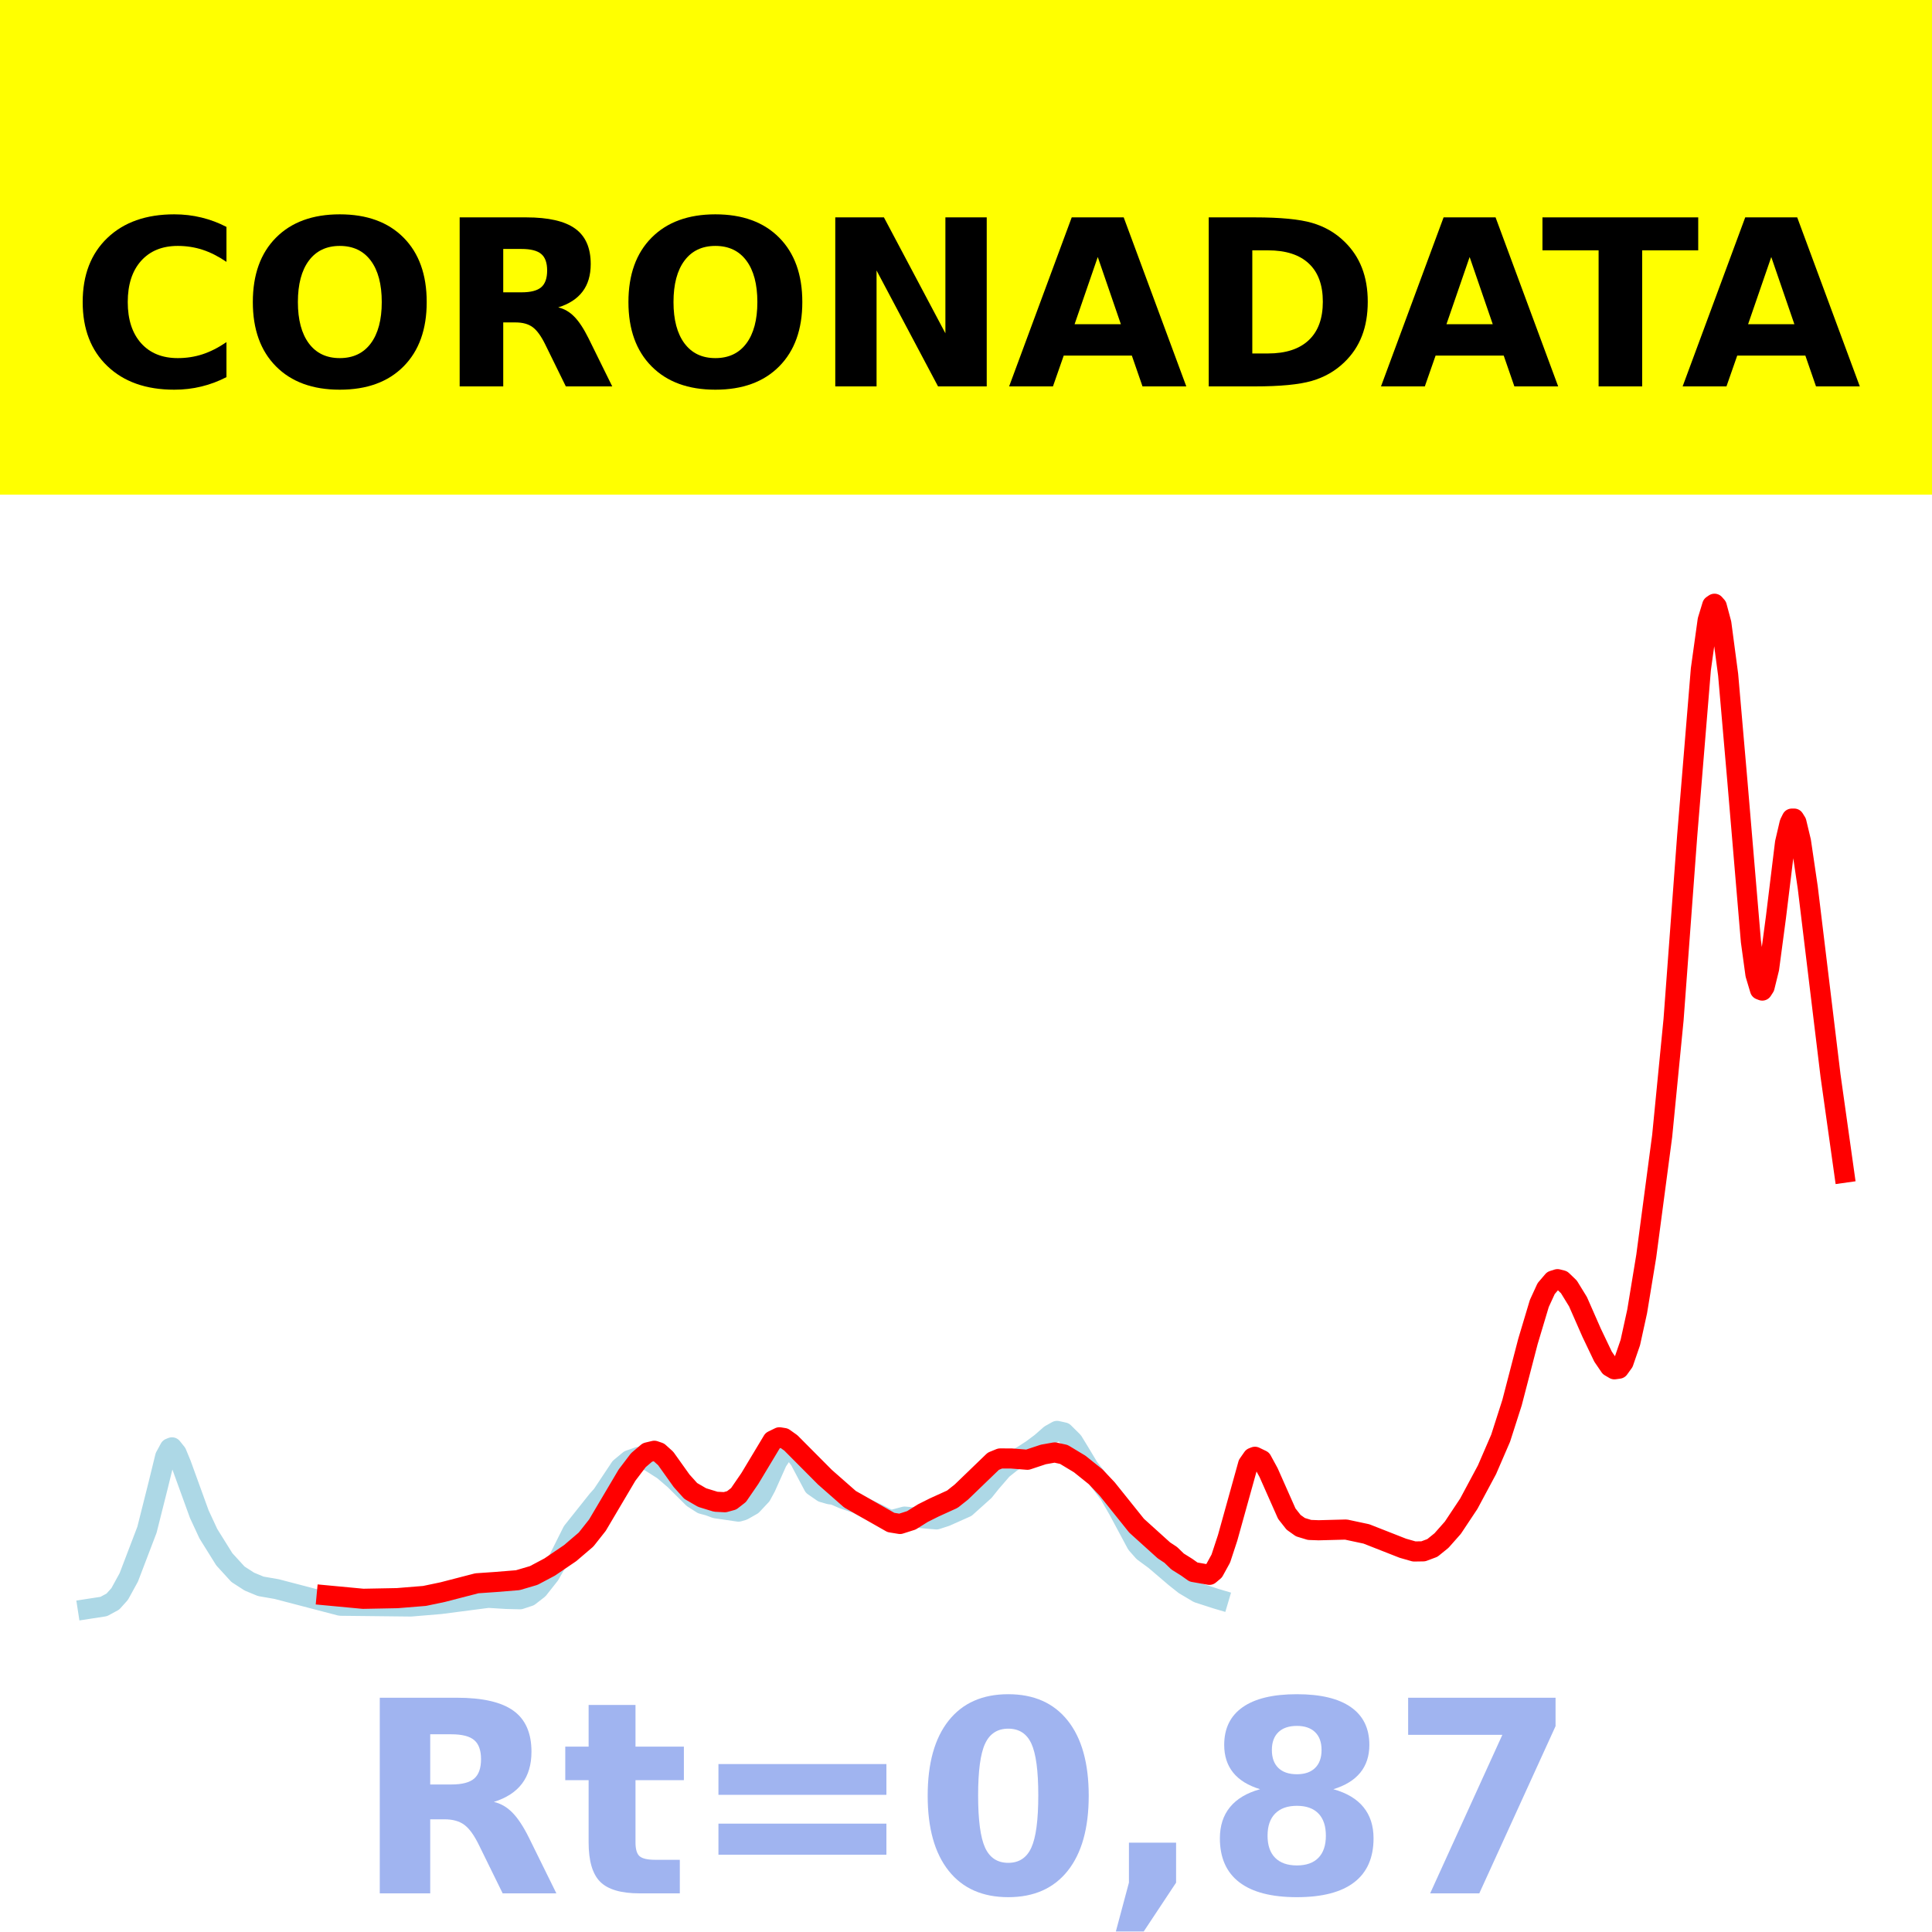
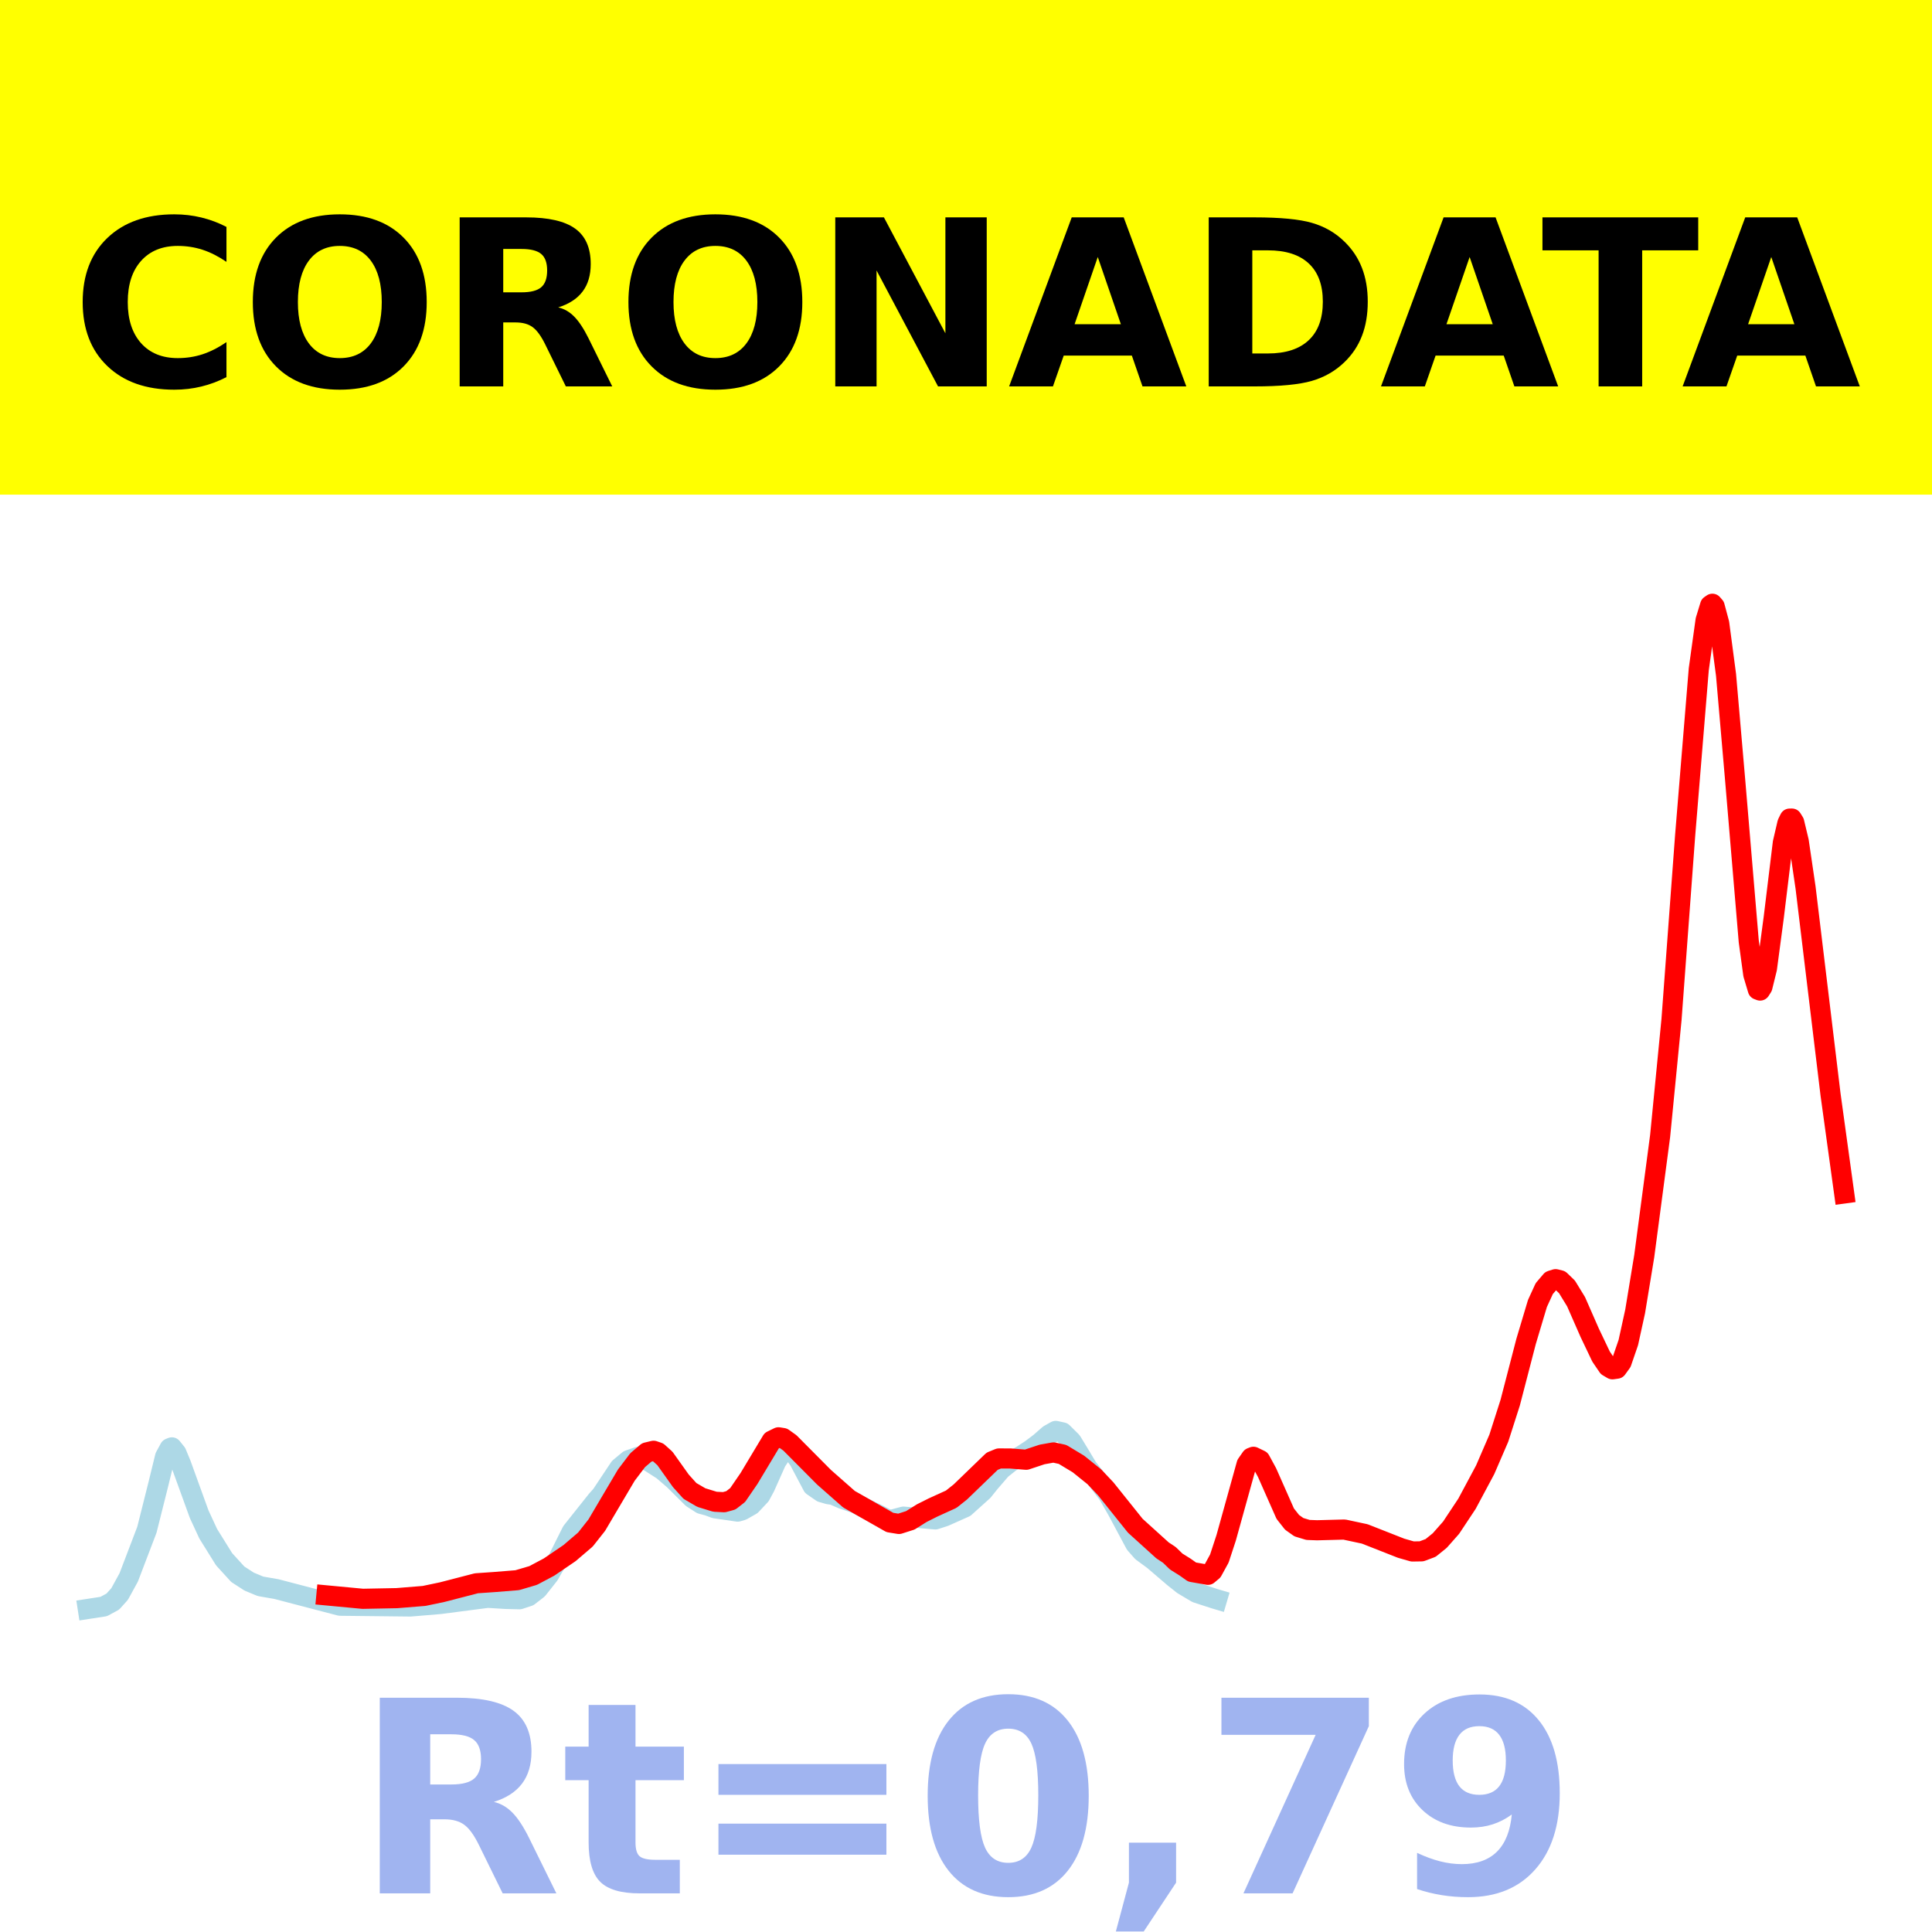
<svg xmlns="http://www.w3.org/2000/svg" xmlns:xlink="http://www.w3.org/1999/xlink" height="144pt" version="1.1" viewBox="0 0 144 144" width="144pt">
  <defs>
    <style type="text/css">*{stroke-linecap:butt;stroke-linejoin:round;}</style>
  </defs>
  <g id="figure_1">
    <g id="patch_1">
      <path d="M 0 144  L 144 144  L 144 0  L 0 0  z " style="fill:#ffffff;" />
    </g>
    <g id="axes_1">
      <g id="patch_2">
        <path d="M 0 144  L 144 144  L 144 0  L 0 0  z " style="fill:#ffffff;" />
      </g>
      <g id="line2d_1">
-         <path clip-path="url(#pdcd1a7171e)" d="M 6.545 119.923  L 7.732 119.74  L 8.411 119.373  L 8.919 118.808  L 9.598 117.571  L 10.954 114.02  L 11.802 110.651  L 12.311 108.571  L 12.65 107.947  L 12.82 107.878  L 13.159 108.301  L 13.498 109.119  L 14.854 112.857  L 15.533 114.319  L 16.72 116.222  L 17.737 117.335  L 18.585 117.883  L 19.433 118.235  L 20.62 118.441  L 25.368 119.681  L 30.625 119.738  L 32.829 119.554  L 36.39 119.091  L 37.747 119.174  L 38.764 119.199  L 39.442 118.975  L 40.121 118.45  L 40.968 117.377  L 41.647 116.188  L 42.664 114.154  L 44.529 111.811  L 44.869 111.432  L 46.225 109.396  L 46.903 108.833  L 47.582 108.596  L 48.43 108.932  L 49.447 109.581  L 50.295 110.31  L 51.651 111.658  L 52.33 112.093  L 52.838 112.229  L 53.347 112.419  L 55.043 112.666  L 55.382 112.568  L 56.06 112.182  L 56.739 111.458  L 57.078 110.832  L 57.926 108.934  L 58.434 108.176  L 58.773 108.012  L 59.113 108.144  L 59.621 108.836  L 60.639 110.756  L 61.317 111.225  L 61.826 111.371  L 62.165 111.417  L 62.843 111.711  L 63.861 112.056  L 64.708 112.499  L 65.556 112.901  L 66.235 113.248  L 66.574 113.267  L 67.422 113.04  L 69.796 113.248  L 70.474 113.029  L 72 112.35  L 73.357 111.131  L 73.865 110.497  L 74.713 109.517  L 75.391 108.978  L 76.239 108.481  L 76.918 108.041  L 77.596 107.532  L 78.274 106.937  L 78.783 106.652  L 79.292 106.764  L 79.97 107.436  L 80.479 108.269  L 81.157 109.399  L 81.835 110.256  L 82.683 111.369  L 83.361 112.547  L 84.718 115.079  L 85.227 115.656  L 86.074 116.278  L 87.601 117.581  L 88.279 118.119  L 89.296 118.723  L 90.653 119.162  L 90.822 119.212  L 90.822 119.212  " style="fill:none;stroke:#add8e6;stroke-linecap:square;stroke-width:1.5;" />
+         <path clip-path="url(#p21c4cd43d8)" d="M 6.545 119.923  L 7.731 119.74  L 8.408 119.373  L 8.916 118.808  L 9.594 117.571  L 10.949 114.02  L 11.795 110.651  L 12.303 108.571  L 12.642 107.947  L 12.811 107.878  L 13.15 108.301  L 13.489 109.119  L 14.844 112.857  L 15.521 114.319  L 16.707 116.222  L 17.723 117.335  L 18.569 117.883  L 19.416 118.235  L 20.602 118.441  L 25.344 119.681  L 30.593 119.738  L 32.795 119.554  L 36.351 119.091  L 37.706 119.174  L 38.722 119.199  L 39.4 118.975  L 40.077 118.45  L 40.924 117.377  L 41.601 116.188  L 42.617 114.154  L 44.48 111.811  L 44.819 111.432  L 46.174 109.396  L 46.851 108.833  L 47.529 108.596  L 48.375 108.932  L 49.392 109.581  L 50.238 110.31  L 51.593 111.658  L 52.27 112.093  L 52.779 112.229  L 53.287 112.419  L 54.98 112.666  L 55.319 112.568  L 55.996 112.182  L 56.674 111.458  L 57.012 110.832  L 57.859 108.934  L 58.367 108.176  L 58.706 108.012  L 59.045 108.144  L 59.553 108.836  L 60.569 110.756  L 61.246 111.225  L 61.754 111.371  L 62.093 111.417  L 62.77 111.711  L 63.786 112.056  L 64.633 112.499  L 65.48 112.901  L 66.157 113.248  L 66.496 113.267  L 67.343 113.04  L 69.714 113.248  L 70.391 113.029  L 71.915 112.35  L 73.27 111.131  L 73.778 110.497  L 74.625 109.517  L 75.302 108.978  L 76.149 108.481  L 76.827 108.041  L 77.504 107.532  L 78.181 106.937  L 78.689 106.652  L 79.197 106.764  L 79.875 107.436  L 80.383 108.269  L 81.06 109.399  L 81.738 110.256  L 82.585 111.369  L 83.262 112.547  L 84.617 115.079  L 85.125 115.656  L 85.972 116.278  L 87.496 117.581  L 88.173 118.119  L 89.189 118.723  L 90.544 119.162  L 90.713 119.212  L 90.713 119.212  " style="fill:none;stroke:#add8e6;stroke-linecap:square;stroke-width:1.5;" />
      </g>
      <g id="line2d_2">
-         <path clip-path="url(#pdcd1a7171e)" d="M 24.35 118.91  L 27.064 119.165  L 29.607 119.116  L 31.642 118.951  L 32.999 118.667  L 35.542 118.009  L 36.899 117.915  L 38.594 117.778  L 39.781 117.428  L 40.968 116.798  L 42.495 115.762  L 43.682 114.748  L 44.529 113.676  L 45.547 111.954  L 46.734 109.948  L 47.582 108.831  L 48.26 108.254  L 48.769 108.132  L 49.108 108.248  L 49.617 108.706  L 50.804 110.371  L 51.482 111.125  L 52.33 111.619  L 53.347 111.931  L 54.025 111.966  L 54.534 111.827  L 55.043 111.432  L 55.891 110.197  L 57.586 107.376  L 58.095 107.128  L 58.434 107.183  L 58.943 107.545  L 61.487 110.103  L 63.352 111.742  L 66.404 113.476  L 67.082 113.587  L 67.93 113.316  L 68.778 112.784  L 69.626 112.359  L 70.983 111.742  L 71.661 111.203  L 74.035 108.913  L 74.544 108.705  L 75.391 108.707  L 76.578 108.801  L 77.765 108.407  L 78.613 108.256  L 79.292 108.404  L 80.479 109.12  L 81.666 110.074  L 82.513 110.969  L 84.718 113.719  L 86.753 115.558  L 87.261 115.892  L 87.77 116.385  L 88.448 116.809  L 88.957 117.17  L 90.144 117.378  L 90.483 117.093  L 90.992 116.167  L 91.501 114.62  L 93.027 109.134  L 93.366 108.647  L 93.536 108.58  L 94.044 108.825  L 94.553 109.759  L 95.91 112.82  L 96.418 113.465  L 96.927 113.827  L 97.605 114.032  L 98.284 114.057  L 100.318 114.004  L 101.845 114.33  L 104.558 115.396  L 105.406 115.638  L 106.084 115.627  L 106.762 115.373  L 107.44 114.825  L 108.288 113.866  L 109.475 112.079  L 110.832 109.546  L 111.849 107.194  L 112.697 104.549  L 113.884 99.984  L 114.732 97.153  L 115.241 96.045  L 115.749 95.449  L 116.089 95.342  L 116.428 95.428  L 116.936 95.917  L 117.615 97.022  L 118.632 99.337  L 119.48 101.113  L 119.989 101.86  L 120.328 102.059  L 120.667 102.012  L 121.006 101.542  L 121.515 100.064  L 122.024 97.746  L 122.702 93.623  L 123.889 84.664  L 124.737 76.002  L 125.754 62.285  L 126.772 49.887  L 127.28 46.228  L 127.619 45.117  L 127.789 45  L 127.959 45.194  L 128.298 46.46  L 128.806 50.294  L 129.485 58.113  L 130.502 70.164  L 130.841 72.633  L 131.18 73.765  L 131.35 73.83  L 131.52 73.566  L 131.859 72.19  L 132.367 68.376  L 133.046 62.814  L 133.385 61.359  L 133.554 61.015  L 133.724 61.014  L 133.894 61.289  L 134.233 62.706  L 134.741 66.16  L 136.437 80.173  L 137.455 87.407  L 137.455 87.407  " style="fill:none;stroke:#ff0000;stroke-linecap:square;stroke-width:1.5;" />
+         <path clip-path="url(#p21c4cd43d8)" d="M 24.327 118.91  L 27.037 119.165  L 29.577 119.116  L 31.61 118.951  L 32.964 118.667  L 35.505 118.009  L 36.859 117.915  L 38.553 117.778  L 39.738 117.428  L 40.924 116.798  L 42.448 115.762  L 43.634 114.748  L 44.48 113.676  L 45.496 111.954  L 46.682 109.948  L 47.529 108.831  L 48.206 108.254  L 48.714 108.132  L 49.053 108.248  L 49.561 108.706  L 50.746 110.371  L 51.424 111.125  L 52.27 111.619  L 53.287 111.931  L 53.964 111.966  L 54.472 111.827  L 54.98 111.432  L 55.827 110.197  L 57.52 107.376  L 58.028 107.128  L 58.367 107.183  L 58.875 107.545  L 61.416 110.103  L 63.278 111.742  L 66.327 113.476  L 67.004 113.587  L 67.851 113.316  L 68.698 112.784  L 69.544 112.359  L 70.899 111.742  L 71.577 111.203  L 73.948 108.913  L 74.456 108.705  L 75.302 108.707  L 76.488 108.801  L 77.673 108.407  L 78.52 108.256  L 79.197 108.404  L 80.383 109.12  L 81.568 110.074  L 82.415 110.969  L 84.617 113.719  L 86.649 115.558  L 87.157 115.892  L 87.665 116.385  L 88.342 116.809  L 88.851 117.17  L 90.036 117.378  L 90.375 117.093  L 90.883 116.167  L 91.391 114.62  L 92.915 109.134  L 93.254 108.647  L 93.423 108.58  L 93.931 108.825  L 94.439 109.759  L 95.794 112.82  L 96.302 113.465  L 96.81 113.827  L 97.487 114.032  L 98.165 114.057  L 100.197 114.004  L 101.721 114.33  L 104.431 115.396  L 105.278 115.638  L 105.955 115.627  L 106.632 115.373  L 107.31 114.825  L 108.157 113.866  L 109.342 112.079  L 110.697 109.546  L 111.713 107.194  L 112.56 104.549  L 113.745 99.984  L 114.592 97.153  L 115.1 96.045  L 115.608 95.449  L 115.947 95.342  L 116.286 95.428  L 116.794 95.917  L 117.471 97.022  L 118.487 99.337  L 119.334 101.113  L 119.842 101.86  L 120.181 102.059  L 120.519 102.012  L 120.858 101.542  L 121.366 100.064  L 121.874 97.746  L 122.552 93.623  L 123.737 84.664  L 124.584 76.002  L 125.6 62.285  L 126.616 49.887  L 127.124 46.228  L 127.463 45.117  L 127.632 45  L 127.801 45.194  L 128.14 46.46  L 128.648 50.294  L 129.326 58.113  L 130.342 70.164  L 130.68 72.633  L 131.019 73.765  L 131.189 73.83  L 131.358 73.566  L 131.697 72.19  L 132.205 68.375  L 132.882 62.814  L 133.221 61.357  L 133.39 61.014  L 133.559 61.012  L 133.729 61.287  L 134.068 62.704  L 134.576 66.158  L 136.438 81.58  L 137.455 88.953  L 137.455 88.953  " style="fill:none;stroke:#ff0000;stroke-linecap:square;stroke-width:1.5;" />
      </g>
      <g id="patch_3">
        <path d="M 0 144  L 0 0  " style="fill:none;stroke:#ffffff;stroke-linecap:square;stroke-linejoin:miter;stroke-width:0.8;" />
      </g>
      <g id="patch_4">
        <path d="M 144 144  L 144 0  " style="fill:none;stroke:#ffffff;stroke-linecap:square;stroke-linejoin:miter;stroke-width:0.8;" />
      </g>
      <g id="patch_5">
        <path d="M 0 144  L 144 144  " style="fill:none;stroke:#ffffff;stroke-linecap:square;stroke-linejoin:miter;stroke-width:0.8;" />
      </g>
      <g id="patch_6">
        <path d="M 0 0  L 144 0  " style="fill:none;stroke:#ffffff;stroke-linecap:square;stroke-linejoin:miter;stroke-width:0.8;" />
      </g>
    </g>
    <g id="text_1">
      <g id="patch_7">
        <path d="M -64.848 36.368  L 208.848 36.368  L 208.848 -7.654  L -64.848 -7.654  z " style="fill:#ffff00;stroke:#ffff00;stroke-linejoin:miter;" />
      </g>
      <g transform="translate(72 9.45018)scale(0.1728 -0.1728)" />
      <g transform="translate(-60.87375 28.8)scale(0.1728 -0.1728)">
        <defs>
          <path id="DejaVuSans-Bold-32" />
          <path d="M 67 4  Q 61.812 1.312 56.203 -0.047  Q 50.594 -1.422 44.484 -1.422  Q 26.266 -1.422 15.625 8.766  Q 4.984 18.953 4.984 36.375  Q 4.984 53.859 15.625 64.031  Q 26.266 74.219 44.484 74.219  Q 50.594 74.219 56.203 72.844  Q 61.812 71.484 67 68.797  L 67 53.719  Q 61.766 57.281 56.688 58.938  Q 51.609 60.594 46 60.594  Q 35.938 60.594 30.172 54.141  Q 24.422 47.703 24.422 36.375  Q 24.422 25.094 30.172 18.641  Q 35.938 12.203 46 12.203  Q 51.609 12.203 56.688 13.859  Q 61.766 15.531 67 19.094  z " id="DejaVuSans-Bold-67" />
          <path d="M 42.484 60.594  Q 33.891 60.594 29.156 54.25  Q 24.422 47.906 24.422 36.375  Q 24.422 24.906 29.156 18.547  Q 33.891 12.203 42.484 12.203  Q 51.125 12.203 55.859 18.547  Q 60.594 24.906 60.594 36.375  Q 60.594 47.906 55.859 54.25  Q 51.125 60.594 42.484 60.594  z M 42.484 74.219  Q 60.062 74.219 70.016 64.156  Q 79.984 54.109 79.984 36.375  Q 79.984 18.703 70.016 8.641  Q 60.062 -1.422 42.484 -1.422  Q 24.953 -1.422 14.969 8.641  Q 4.984 18.703 4.984 36.375  Q 4.984 54.109 14.969 64.156  Q 24.953 74.219 42.484 74.219  z " id="DejaVuSans-Bold-79" />
          <path d="M 35.891 40.578  Q 41.797 40.578 44.359 42.766  Q 46.922 44.969 46.922 50  Q 46.922 54.984 44.359 57.125  Q 41.797 59.281 35.891 59.281  L 27.984 59.281  L 27.984 40.578  z M 27.984 27.594  L 27.984 0  L 9.188 0  L 9.188 72.906  L 37.891 72.906  Q 52.297 72.906 59 68.062  Q 65.719 63.234 65.719 52.781  Q 65.719 45.562 62.219 40.922  Q 58.734 36.281 51.703 34.078  Q 55.562 33.203 58.609 30.094  Q 61.672 27 64.797 20.703  L 75 0  L 54.984 0  L 46.094 18.109  Q 43.406 23.578 40.641 25.578  Q 37.891 27.594 33.297 27.594  z " id="DejaVuSans-Bold-82" />
          <path d="M 9.188 72.906  L 30.172 72.906  L 56.688 22.906  L 56.688 72.906  L 74.516 72.906  L 74.516 0  L 53.516 0  L 27 50  L 27 0  L 9.188 0  z " id="DejaVuSans-Bold-78" />
          <path d="M 53.422 13.281  L 24.031 13.281  L 19.391 0  L 0.484 0  L 27.484 72.906  L 49.906 72.906  L 76.906 0  L 58.016 0  z M 28.719 26.812  L 48.688 26.812  L 38.719 55.812  z " id="DejaVuSans-Bold-65" />
          <path d="M 27.984 58.688  L 27.984 14.203  L 34.719 14.203  Q 46.234 14.203 52.312 19.922  Q 58.406 25.641 58.406 36.531  Q 58.406 47.359 52.344 53.016  Q 46.297 58.688 34.719 58.688  z M 9.188 72.906  L 29 72.906  Q 45.609 72.906 53.734 70.531  Q 61.859 68.172 67.672 62.5  Q 72.797 57.562 75.281 51.109  Q 77.781 44.672 77.781 36.531  Q 77.781 28.266 75.281 21.797  Q 72.797 15.328 67.672 10.406  Q 61.812 4.734 53.609 2.359  Q 45.406 0 29 0  L 9.188 0  z " id="DejaVuSans-Bold-68" />
          <path d="M 0.484 72.906  L 67.672 72.906  L 67.672 58.688  L 43.5 58.688  L 43.5 0  L 24.703 0  L 24.703 58.688  L 0.484 58.688  z " id="DejaVuSans-Bold-84" />
        </defs>
        <use xlink:href="#DejaVuSans-Bold-32" />
        <use x="34.814" xlink:href="#DejaVuSans-Bold-32" />
        <use x="69.629" xlink:href="#DejaVuSans-Bold-32" />
        <use x="104.443" xlink:href="#DejaVuSans-Bold-32" />
        <use x="139.258" xlink:href="#DejaVuSans-Bold-32" />
        <use x="174.072" xlink:href="#DejaVuSans-Bold-32" />
        <use x="208.887" xlink:href="#DejaVuSans-Bold-32" />
        <use x="243.701" xlink:href="#DejaVuSans-Bold-32" />
        <use x="278.516" xlink:href="#DejaVuSans-Bold-32" />
        <use x="313.33" xlink:href="#DejaVuSans-Bold-32" />
        <use x="348.145" xlink:href="#DejaVuSans-Bold-32" />
        <use x="382.959" xlink:href="#DejaVuSans-Bold-67" />
        <use x="456.348" xlink:href="#DejaVuSans-Bold-79" />
        <use x="541.357" xlink:href="#DejaVuSans-Bold-82" />
        <use x="618.359" xlink:href="#DejaVuSans-Bold-79" />
        <use x="703.369" xlink:href="#DejaVuSans-Bold-78" />
        <use x="787.061" xlink:href="#DejaVuSans-Bold-65" />
        <use x="864.453" xlink:href="#DejaVuSans-Bold-68" />
        <use x="947.461" xlink:href="#DejaVuSans-Bold-65" />
        <use x="1017.104" xlink:href="#DejaVuSans-Bold-84" />
        <use x="1077.566" xlink:href="#DejaVuSans-Bold-65" />
        <use x="1154.959" xlink:href="#DejaVuSans-Bold-32" />
        <use x="1189.773" xlink:href="#DejaVuSans-Bold-32" />
        <use x="1224.588" xlink:href="#DejaVuSans-Bold-32" />
        <use x="1259.402" xlink:href="#DejaVuSans-Bold-32" />
        <use x="1294.217" xlink:href="#DejaVuSans-Bold-32" />
        <use x="1329.031" xlink:href="#DejaVuSans-Bold-32" />
        <use x="1363.846" xlink:href="#DejaVuSans-Bold-32" />
        <use x="1398.66" xlink:href="#DejaVuSans-Bold-32" />
        <use x="1433.475" xlink:href="#DejaVuSans-Bold-32" />
        <use x="1468.289" xlink:href="#DejaVuSans-Bold-32" />
        <use x="1503.104" xlink:href="#DejaVuSans-Bold-32" />
      </g>
    </g>
    <g id="text_2">
      <g style="fill:#4169e1;opacity:0.5;" transform="translate(26.46875 141.12)scale(0.2 -0.2)">
        <defs>
          <path d="M 27.484 70.219  L 27.484 54.688  L 45.516 54.688  L 45.516 42.188  L 27.484 42.188  L 27.484 19  Q 27.484 15.188 29 13.844  Q 30.516 12.5 35.016 12.5  L 44 12.5  L 44 0  L 29 0  Q 18.656 0 14.328 4.312  Q 10.016 8.641 10.016 19  L 10.016 42.188  L 1.312 42.188  L 1.312 54.688  L 10.016 54.688  L 10.016 70.219  z " id="DejaVuSans-Bold-116" />
          <path d="M 10.594 48.188  L 73.188 48.188  L 73.188 36.719  L 10.594 36.719  z M 10.594 25.984  L 73.188 25.984  L 73.188 14.406  L 10.594 14.406  z " id="DejaVuSans-Bold-61" />
          <path d="M 46 36.531  Q 46 50.203 43.438 55.781  Q 40.875 61.375 34.812 61.375  Q 28.766 61.375 26.172 55.781  Q 23.578 50.203 23.578 36.531  Q 23.578 22.703 26.172 17.031  Q 28.766 11.375 34.812 11.375  Q 40.828 11.375 43.406 17.031  Q 46 22.703 46 36.531  z M 64.797 36.375  Q 64.797 18.266 56.984 8.422  Q 49.172 -1.422 34.812 -1.422  Q 20.406 -1.422 12.594 8.422  Q 4.781 18.266 4.781 36.375  Q 4.781 54.547 12.594 64.375  Q 20.406 74.219 34.812 74.219  Q 49.172 74.219 56.984 64.375  Q 64.797 54.547 64.797 36.375  z " id="DejaVuSans-Bold-48" />
          <path d="M 10.203 18.891  L 27.781 18.891  L 27.781 4  L 15.719 -14.203  L 5.328 -14.203  L 10.203 4  z " id="DejaVuSans-Bold-44" />
-           <path d="M 34.812 32.625  Q 29.547 32.625 26.703 29.734  Q 23.875 26.859 23.875 21.484  Q 23.875 16.109 26.703 13.25  Q 29.547 10.406 34.812 10.406  Q 40.047 10.406 42.828 13.25  Q 45.609 16.109 45.609 21.484  Q 45.609 26.906 42.828 29.766  Q 40.047 32.625 34.812 32.625  z M 21.094 38.812  Q 14.453 40.828 11.078 44.969  Q 7.719 49.125 7.719 55.328  Q 7.719 64.547 14.594 69.375  Q 21.484 74.219 34.812 74.219  Q 48.047 74.219 54.922 69.406  Q 61.812 64.594 61.812 55.328  Q 61.812 49.125 58.422 44.969  Q 55.031 40.828 48.391 38.812  Q 55.812 36.766 59.594 32.156  Q 63.375 27.547 63.375 20.516  Q 63.375 9.672 56.172 4.125  Q 48.969 -1.422 34.812 -1.422  Q 20.609 -1.422 13.359 4.125  Q 6.109 9.672 6.109 20.516  Q 6.109 27.547 9.891 32.156  Q 13.672 36.766 21.094 38.812  z M 25.484 53.422  Q 25.484 49.078 27.906 46.734  Q 30.328 44.391 34.812 44.391  Q 39.203 44.391 41.594 46.734  Q 44 49.078 44 53.422  Q 44 57.766 41.594 60.078  Q 39.203 62.406 34.812 62.406  Q 30.328 62.406 27.906 60.062  Q 25.484 57.719 25.484 53.422  z " id="DejaVuSans-Bold-56" />
          <path d="M 6.688 72.906  L 61.625 72.906  L 61.625 62.312  L 33.203 0  L 14.891 0  L 41.797 59.078  L 6.688 59.078  z " id="DejaVuSans-Bold-55" />
+           <path d="M 10.016 1.609  L 10.016 15.094  Q 14.5 12.984 18.594 11.938  Q 22.703 10.891 26.703 10.891  Q 35.109 10.891 39.797 15.547  Q 44.484 20.219 45.312 29.391  Q 42 26.953 38.234 25.734  Q 34.469 24.516 30.078 24.516  Q 18.891 24.516 12.031 31.031  Q 5.172 37.547 5.172 48.188  Q 5.172 59.969 12.812 67.047  Q 20.453 74.125 33.297 74.125  Q 47.562 74.125 55.375 64.5  Q 63.188 54.891 63.188 37.312  Q 63.188 19.234 54.047 8.906  Q 44.922 -1.422 29 -1.422  Q 23.875 -1.422 19.188 -0.656  Q 14.5 0.094 10.016 1.609  z M 33.203 36.719  Q 38.141 36.719 40.625 39.906  Q 43.109 43.109 43.109 49.516  Q 43.109 55.859 40.625 59.078  Q 38.141 62.312 33.203 62.312  Q 28.266 62.312 25.781 59.078  Q 23.297 55.859 23.297 49.516  Q 23.297 43.109 25.781 39.906  Q 28.266 36.719 33.203 36.719  z " id="DejaVuSans-Bold-57" />
        </defs>
        <use xlink:href="#DejaVuSans-Bold-82" />
        <use x="77.002" xlink:href="#DejaVuSans-Bold-116" />
        <use x="124.805" xlink:href="#DejaVuSans-Bold-61" />
        <use x="208.594" xlink:href="#DejaVuSans-Bold-48" />
        <use x="278.174" xlink:href="#DejaVuSans-Bold-44" />
-         <use x="316.162" xlink:href="#DejaVuSans-Bold-56" />
-         <use x="385.742" xlink:href="#DejaVuSans-Bold-55" />
+         <use x="316.162" xlink:href="#DejaVuSans-Bold-55" />
+         <use x="385.742" xlink:href="#DejaVuSans-Bold-57" />
      </g>
    </g>
  </g>
  <defs>
-     <clipPath id="pdcd1a7171e">
+     <clipPath id="p21c4cd43d8">
      <rect height="144" width="144" x="0" y="0" />
    </clipPath>
  </defs>
</svg>
